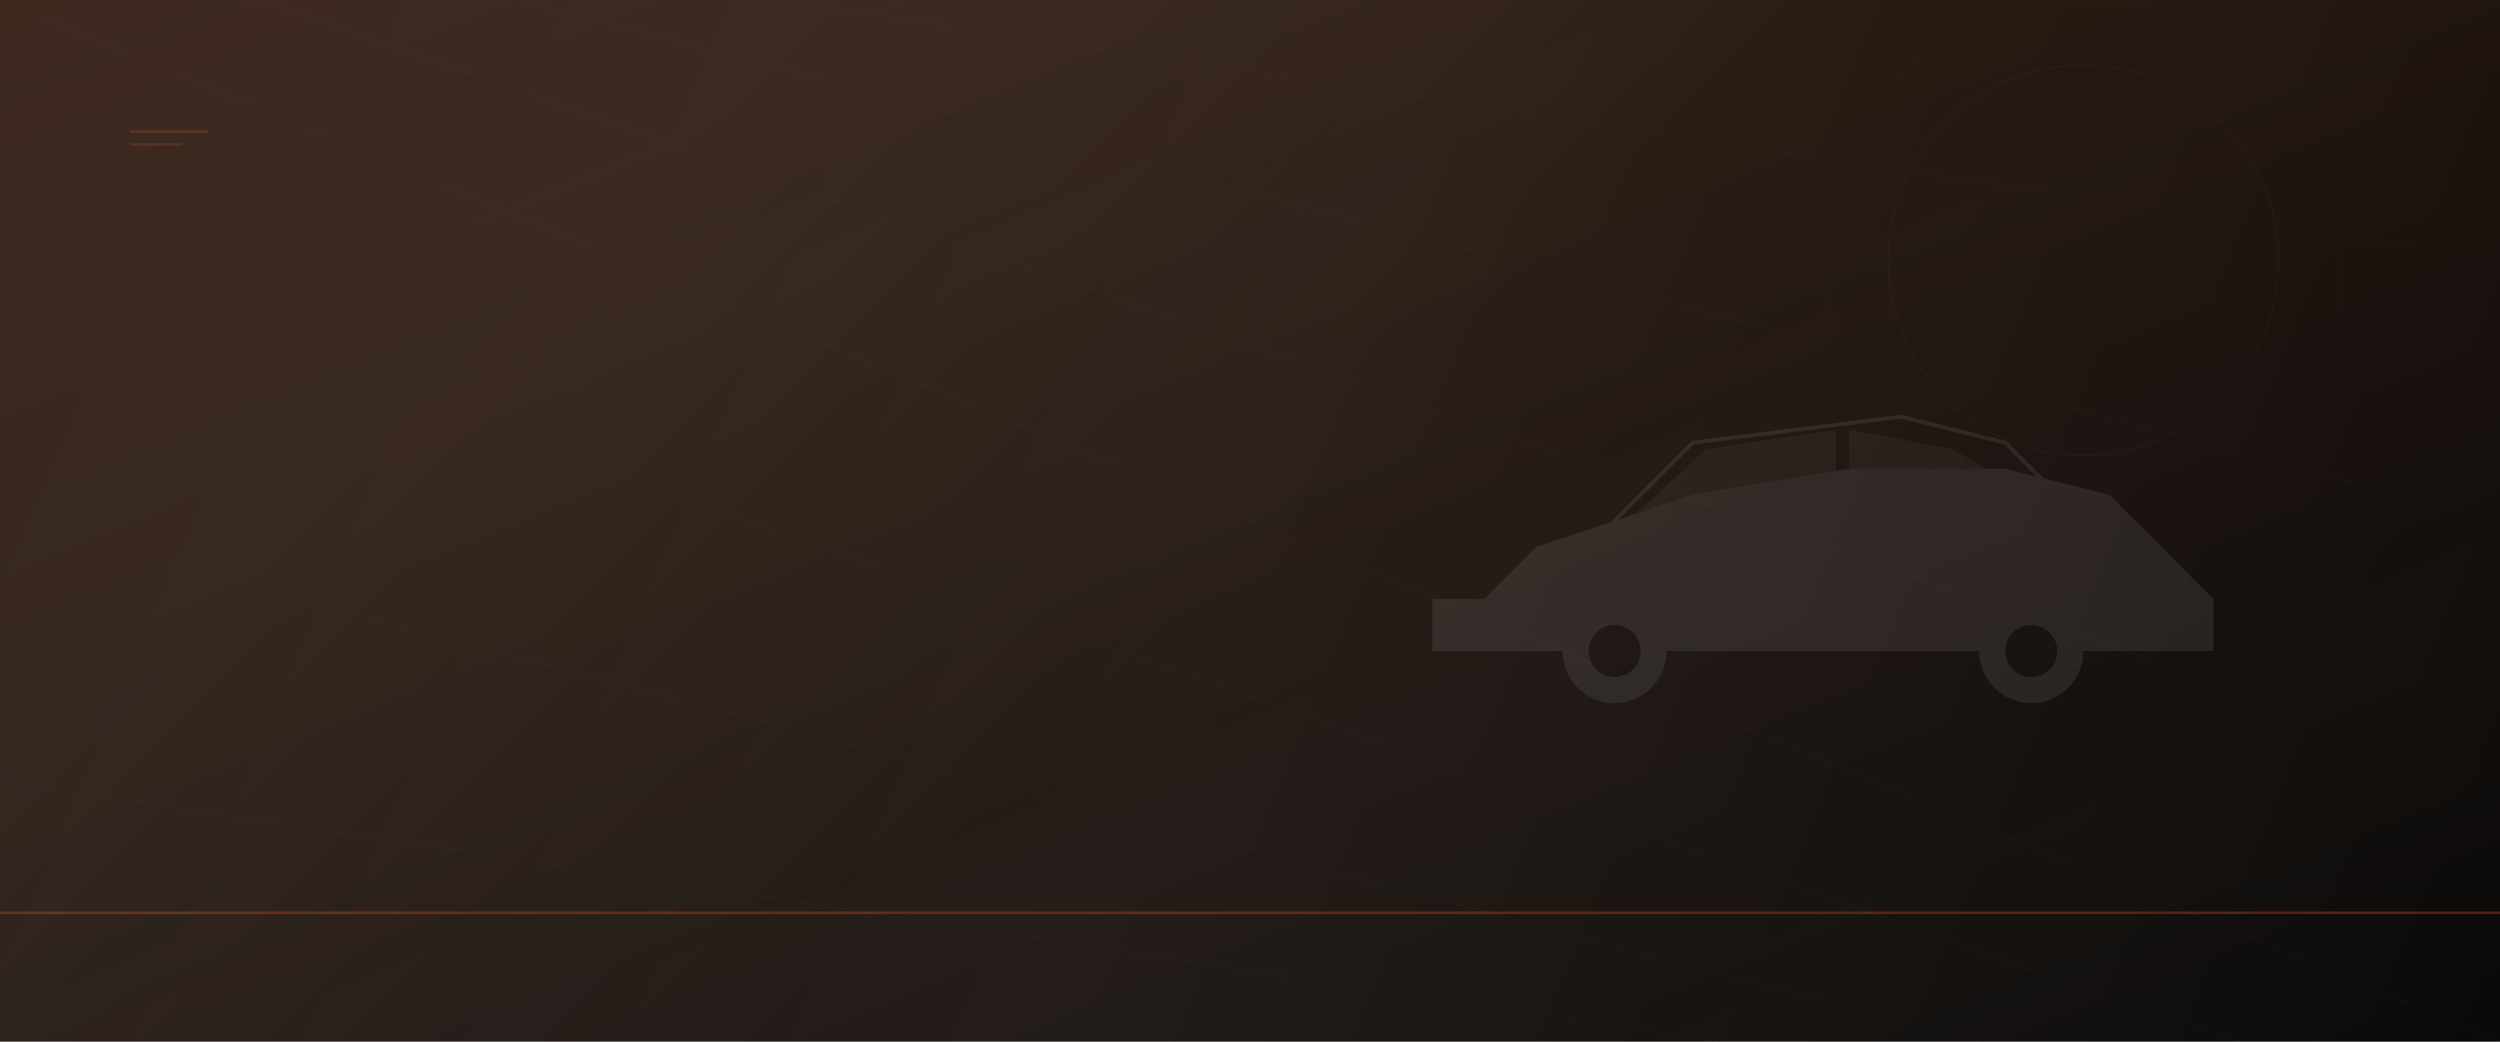
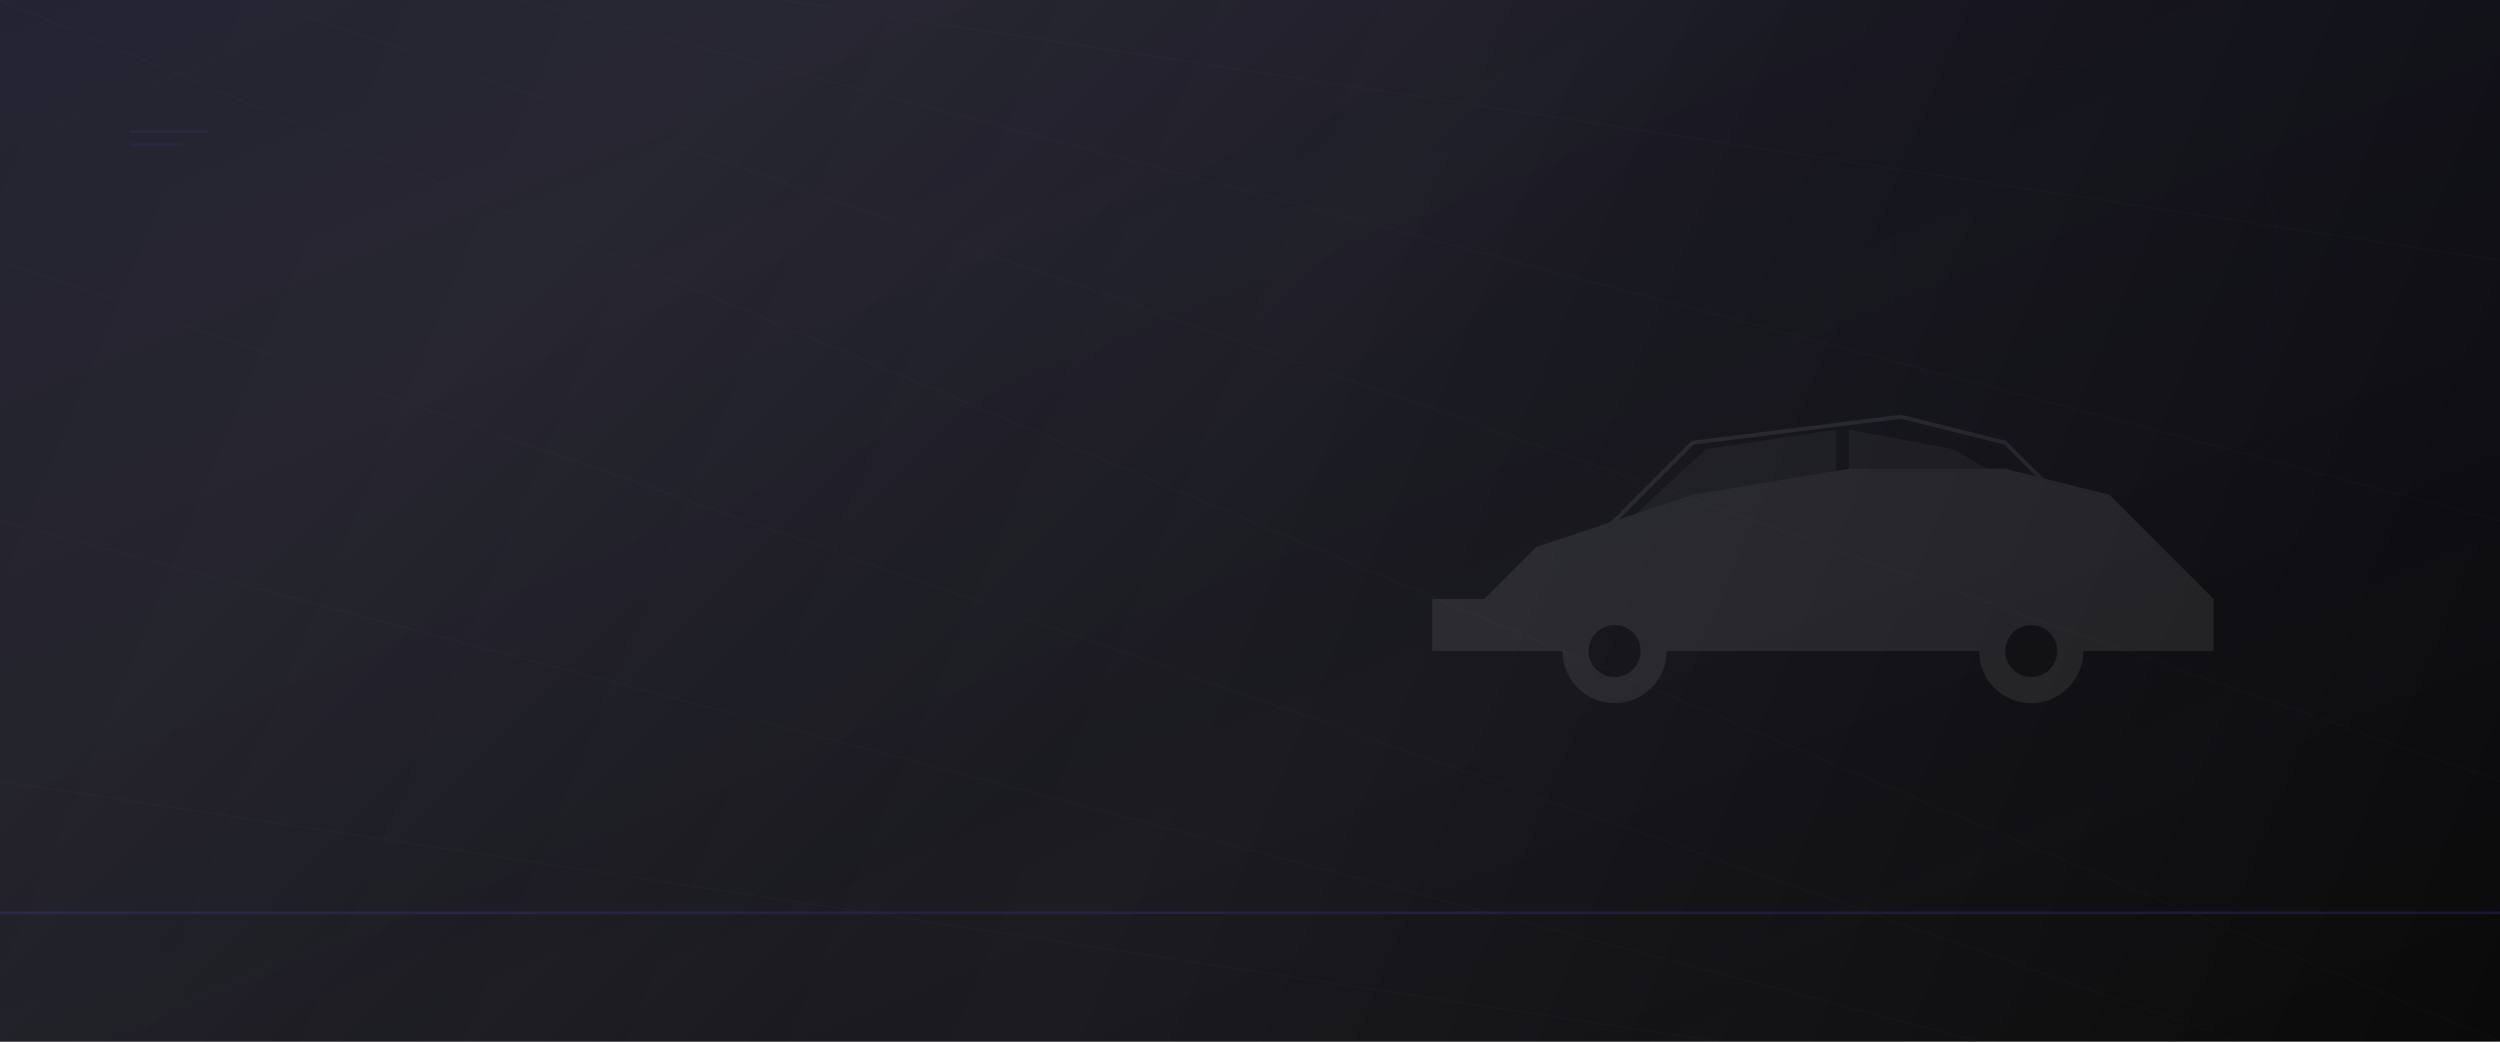
<svg xmlns="http://www.w3.org/2000/svg" viewBox="0 0 1920 800" fill="none">
  <defs>
    <linearGradient id="bg" x1="0" y1="0" x2="1920" y2="800" gradientUnits="userSpaceOnUse">
      <stop offset="0" stop-color="#111111" />
      <stop offset="0.5" stop-color="#1a1a1a" />
      <stop offset="1" stop-color="#0a0a0a" />
    </linearGradient>
    <linearGradient id="accent" x1="0" y1="0" x2="1" y2="1">
-       <stop offset="0" stop-color="#ea580c" stop-opacity="0.15" />
-       <stop offset="1" stop-color="#ea580c" stop-opacity="0" />
+       <stop offset="0" stop-color="#363199" stop-opacity="0.15" />
+       <stop offset="1" stop-color="#363199" stop-opacity="0" />
    </linearGradient>
    <linearGradient id="shine" x1="400" y1="200" x2="800" y2="600" gradientUnits="userSpaceOnUse">
      <stop offset="0" stop-color="#ffffff" stop-opacity="0.06" />
      <stop offset="1" stop-color="#ffffff" stop-opacity="0" />
    </linearGradient>
  </defs>
  <rect width="1920" height="800" fill="url(#bg)" />
  <rect width="1920" height="800" fill="url(#accent)" />
  <g opacity="0.03" stroke="#ffffff" stroke-width="0.5">
    <line x1="0" y1="0" x2="1920" y2="800" />
    <line x1="200" y1="0" x2="1920" y2="600" />
    <line x1="400" y1="0" x2="1920" y2="400" />
    <line x1="600" y1="0" x2="1920" y2="200" />
    <line x1="0" y1="200" x2="1720" y2="800" />
    <line x1="0" y1="400" x2="1520" y2="800" />
    <line x1="0" y1="600" x2="1320" y2="800" />
  </g>
  <g transform="translate(1100, 280)" opacity="0.08">
    <path d="M0,180 L40,180 L80,140 L200,100 L320,80 L440,80 L520,100 L560,140 L600,180 L600,220 L0,220 Z" fill="white" />
    <path d="M120,140 L200,60 L360,40 L440,60 L480,100" stroke="white" stroke-width="3" fill="none" />
    <path d="M140,130 L210,65 L310,50 L310,130 Z" fill="white" opacity="0.5" />
    <path d="M320,50 L400,65 L460,100 L320,130 Z" fill="white" opacity="0.5" />
    <circle cx="140" cy="220" r="40" fill="white" />
    <circle cx="140" cy="220" r="20" fill="#111111" />
    <circle cx="460" cy="220" r="40" fill="white" />
    <circle cx="460" cy="220" r="20" fill="#111111" />
  </g>
-   <rect x="0" y="700" width="1920" height="2" fill="#ea580c" opacity="0.3" />
-   <circle cx="1600" cy="200" r="150" fill="none" stroke="#ea580c" stroke-width="0.5" opacity="0.1" />
-   <circle cx="1600" cy="200" r="200" fill="none" stroke="#ea580c" stroke-width="0.3" opacity="0.06" />
-   <rect x="100" y="100" width="60" height="2" fill="#ea580c" opacity="0.2" />
-   <rect x="100" y="110" width="40" height="2" fill="#ea580c" opacity="0.15" />
+   <rect x="0" y="700" width="1920" height="2" fill="#363199" opacity="0.3" />
+   <circle cx="1600" cy="200" r="150" fill="none" stroke="#363199" stroke-width="0.5" opacity="0.1" />
+   <circle cx="1600" cy="200" r="200" fill="none" stroke="#363199" stroke-width="0.3" opacity="0.06" />
+   <rect x="100" y="100" width="60" height="2" fill="#363199" opacity="0.2" />
+   <rect x="100" y="110" width="40" height="2" fill="#363199" opacity="0.15" />
  <rect width="1920" height="800" fill="url(#shine)" />
</svg>
